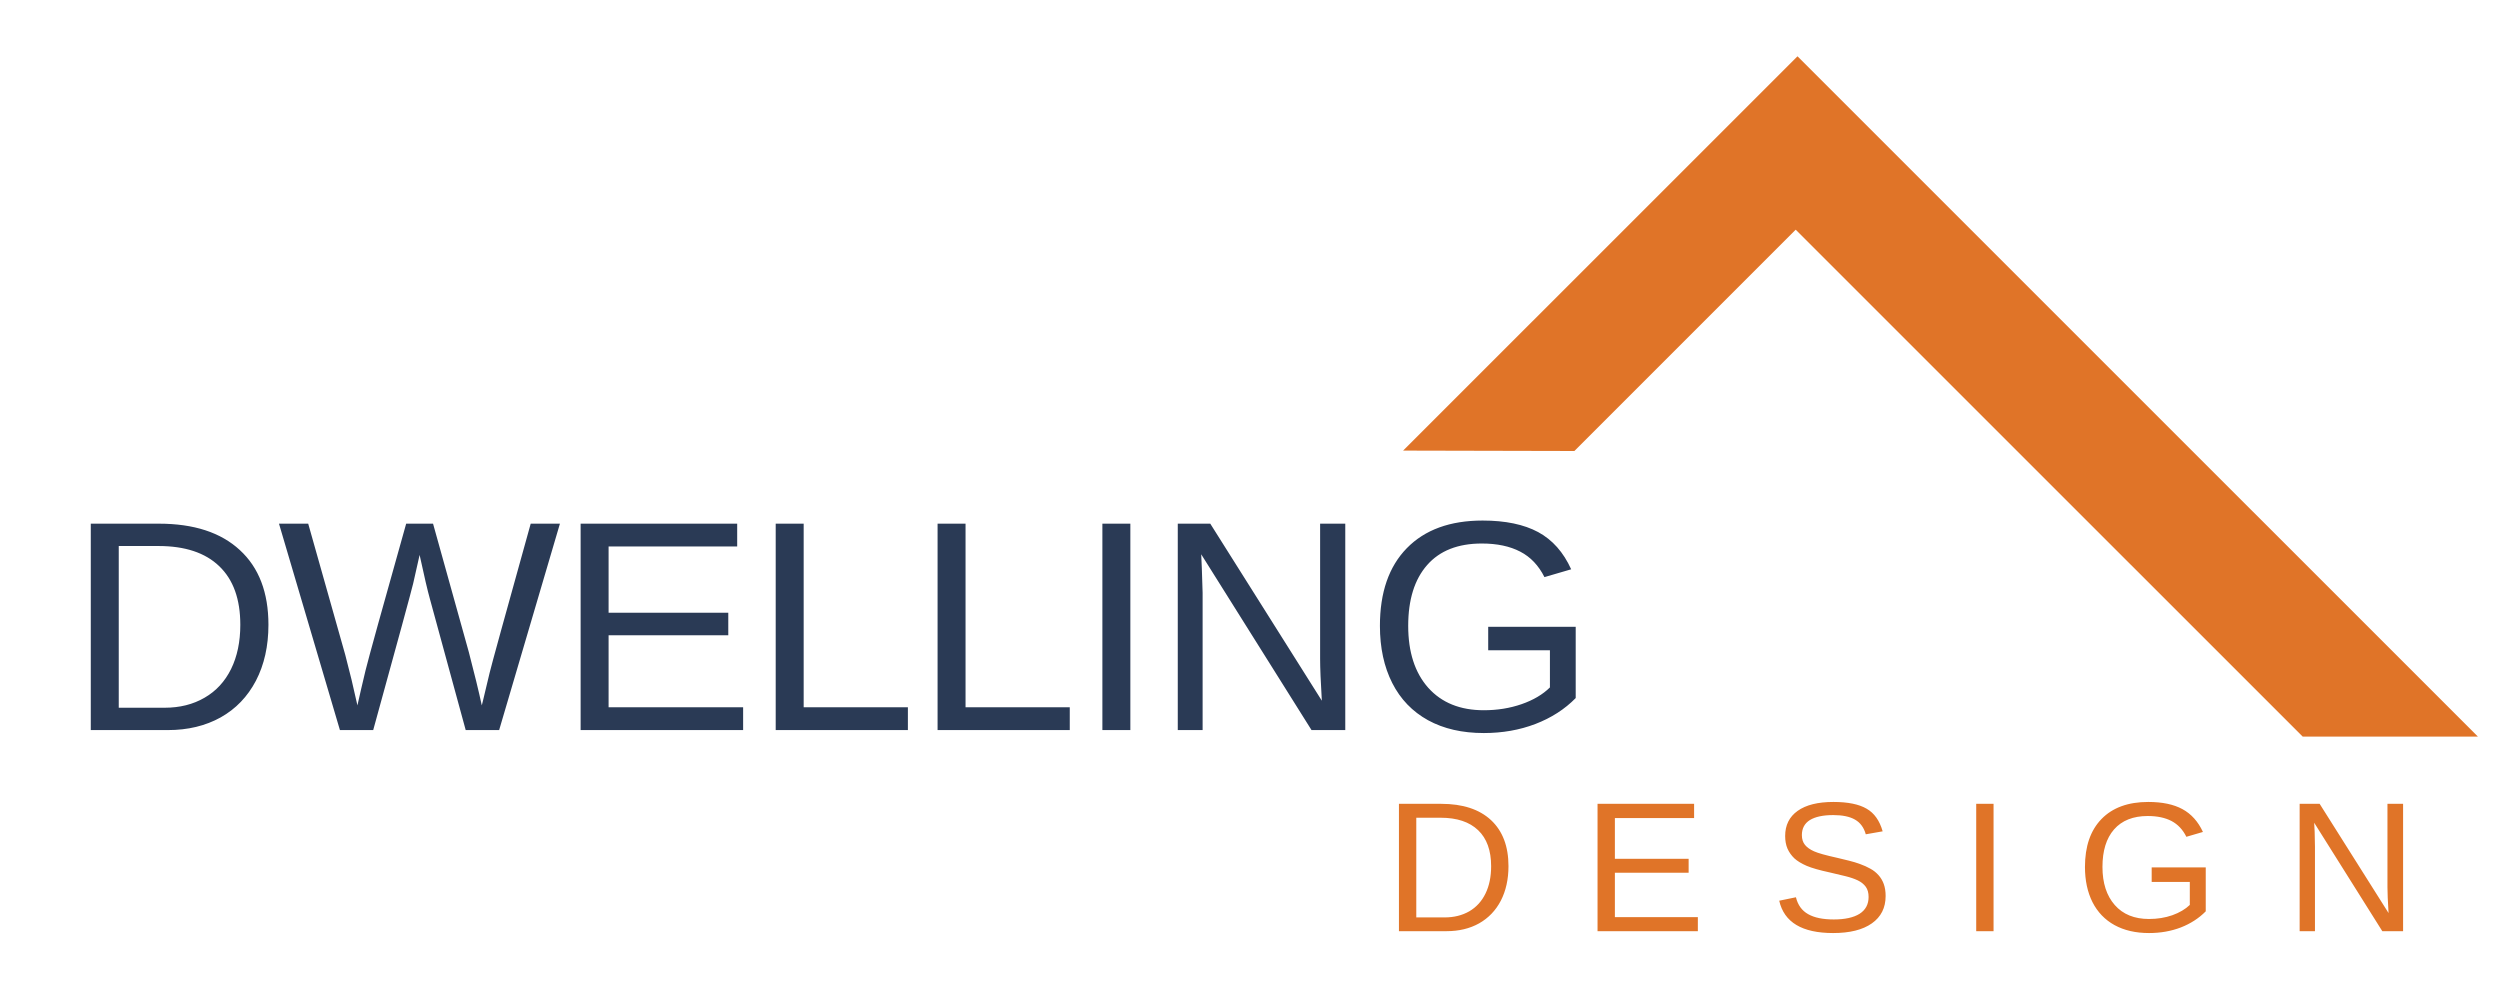
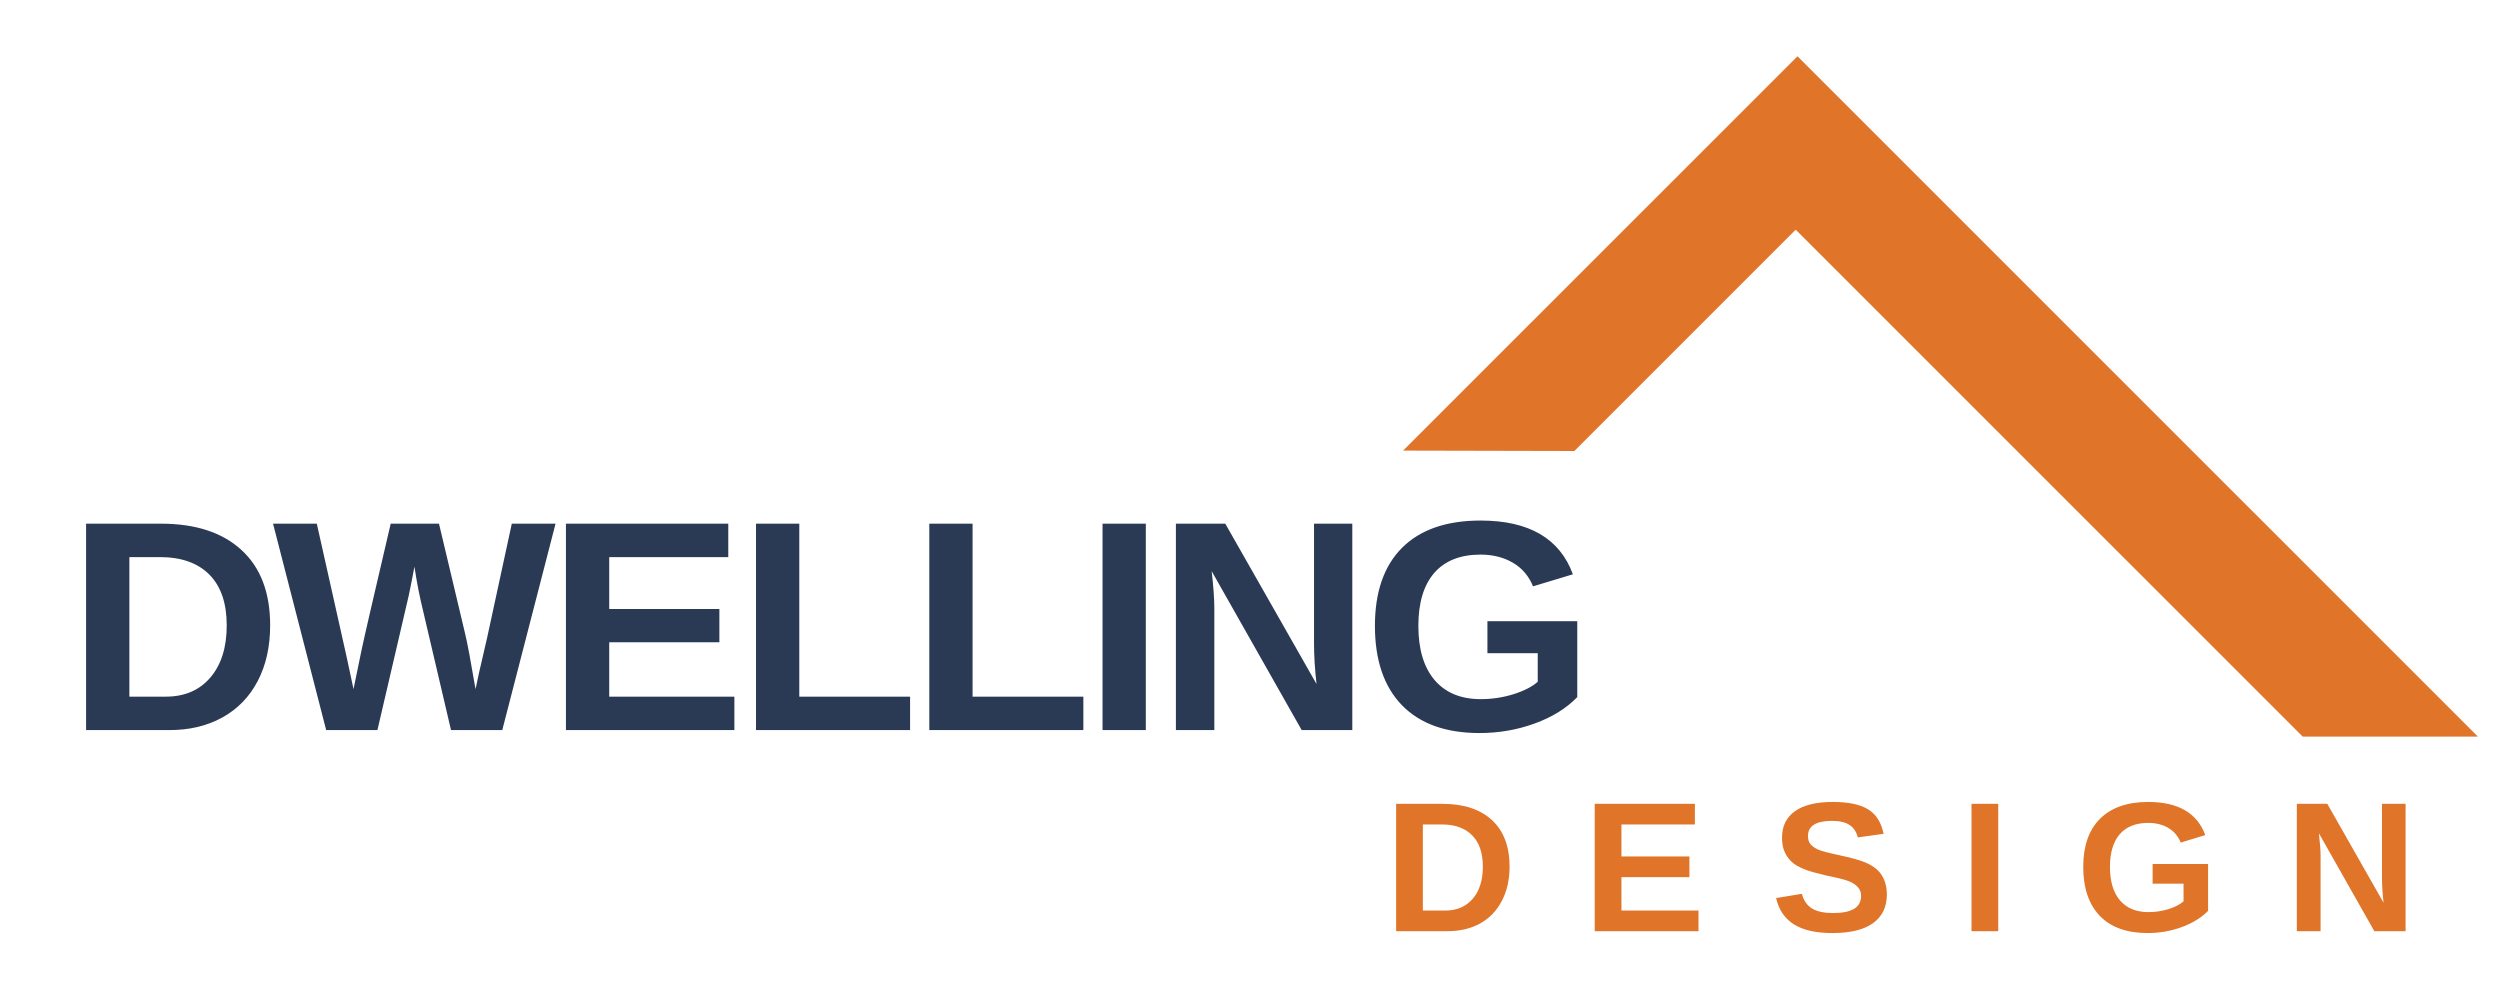
<svg xmlns="http://www.w3.org/2000/svg" viewBox="55 0 250 100" preserveAspectRatio="xMidYMid meet" role="img" aria-label="Dwelling Design">
-   <text x="61.61" y="73.01" font-family="'TT Norms Pro Trl Exp Medium','TT Norms Pro','Outfit','Helvetica Neue',Arial,sans-serif" font-weight="500" font-size="30" letter-spacing="-0.5" fill="#2A3A55">DWELLING</text>
+   <text x="61.61" y="73.01" font-family="'TT Norms Pro Trl Exp Medium','TT Norms Pro','Manrope','Outfit','Helvetica Neue',Arial,sans-serif" font-weight="700" font-size="30" letter-spacing="-1" fill="#2A3A55">DWELLING</text>
  <path fill="#E07428" d="M 195.31 45.06 L 234.75 5.63 L 302.79 73.66 L 285.27 73.66 L 234.57 22.97 L 212.44 45.10 Z" />
-   <text x="193.38" y="93.12" font-family="'TT Norms Pro Trl Exp Medium','TT Norms Pro','Outfit','Helvetica Neue',Arial,sans-serif" font-weight="500" font-size="18.5" letter-spacing="6.5" fill="#E07428">DESIGN</text>
+   <text x="193.38" y="93.12" font-family="'TT Norms Pro Trl Exp Medium','TT Norms Pro','Manrope','Outfit','Helvetica Neue',Arial,sans-serif" font-weight="700" font-size="18.5" letter-spacing="6.5" fill="#E07428">DESIGN</text>
</svg>
